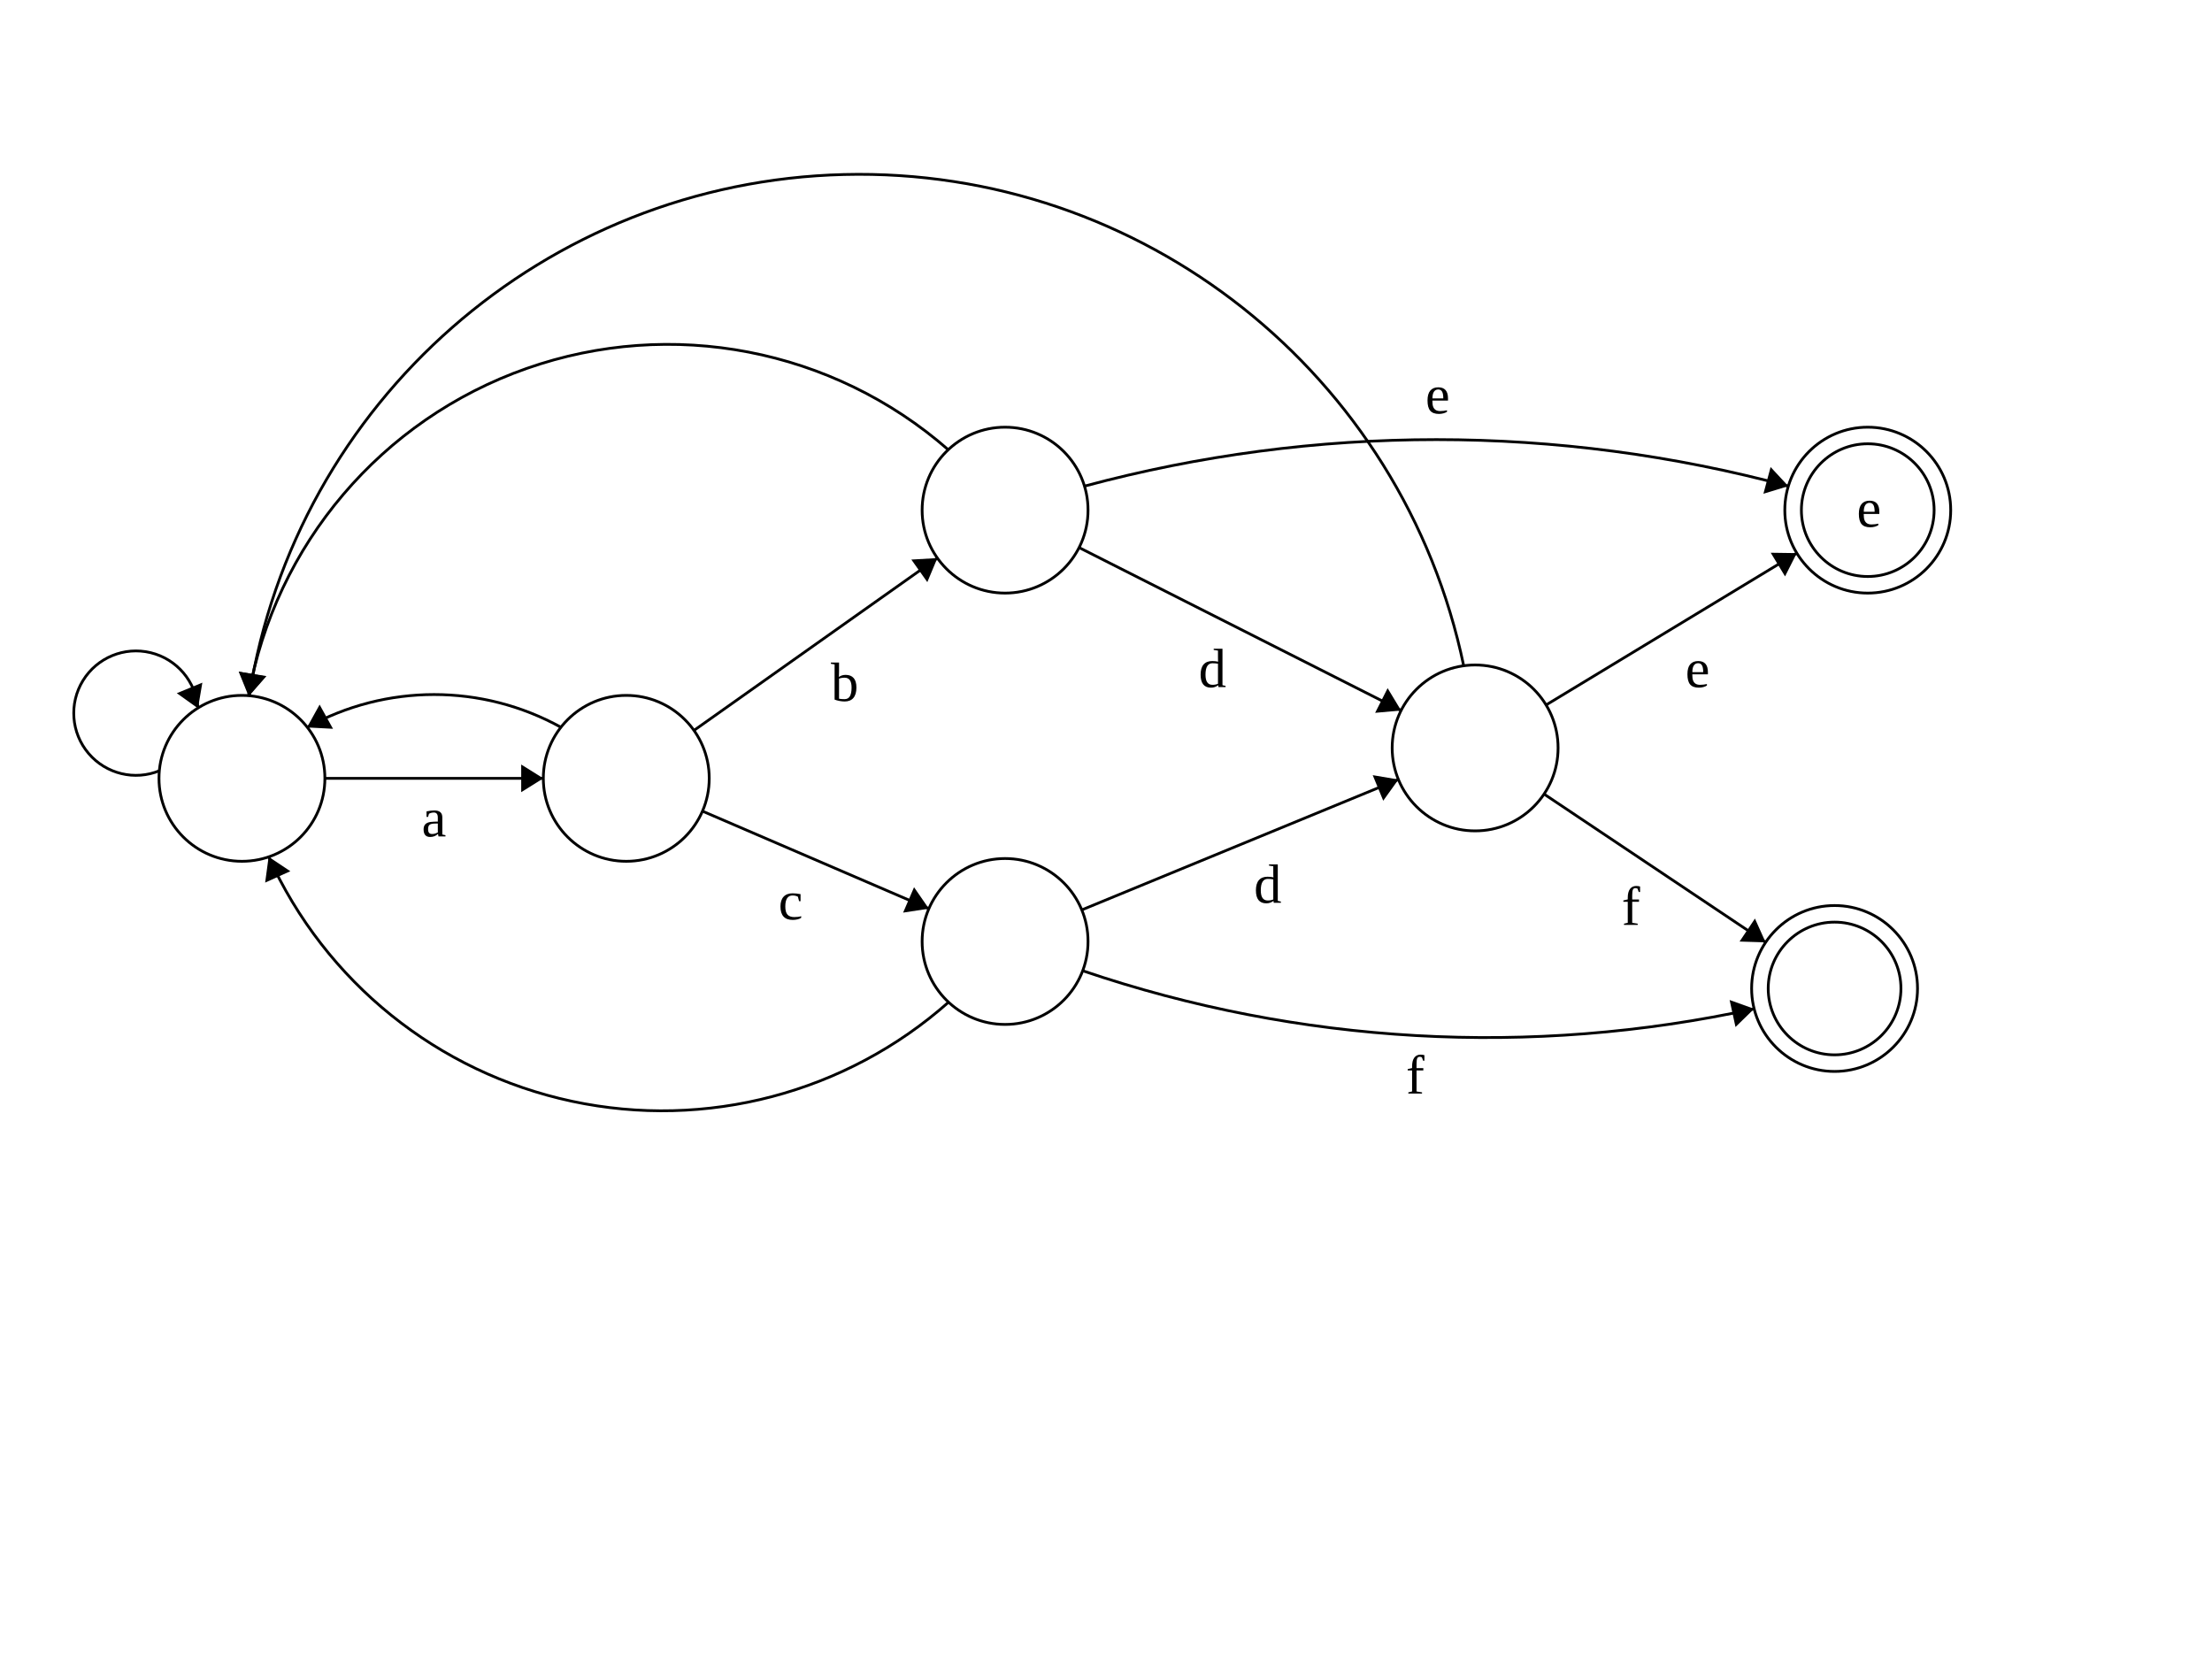
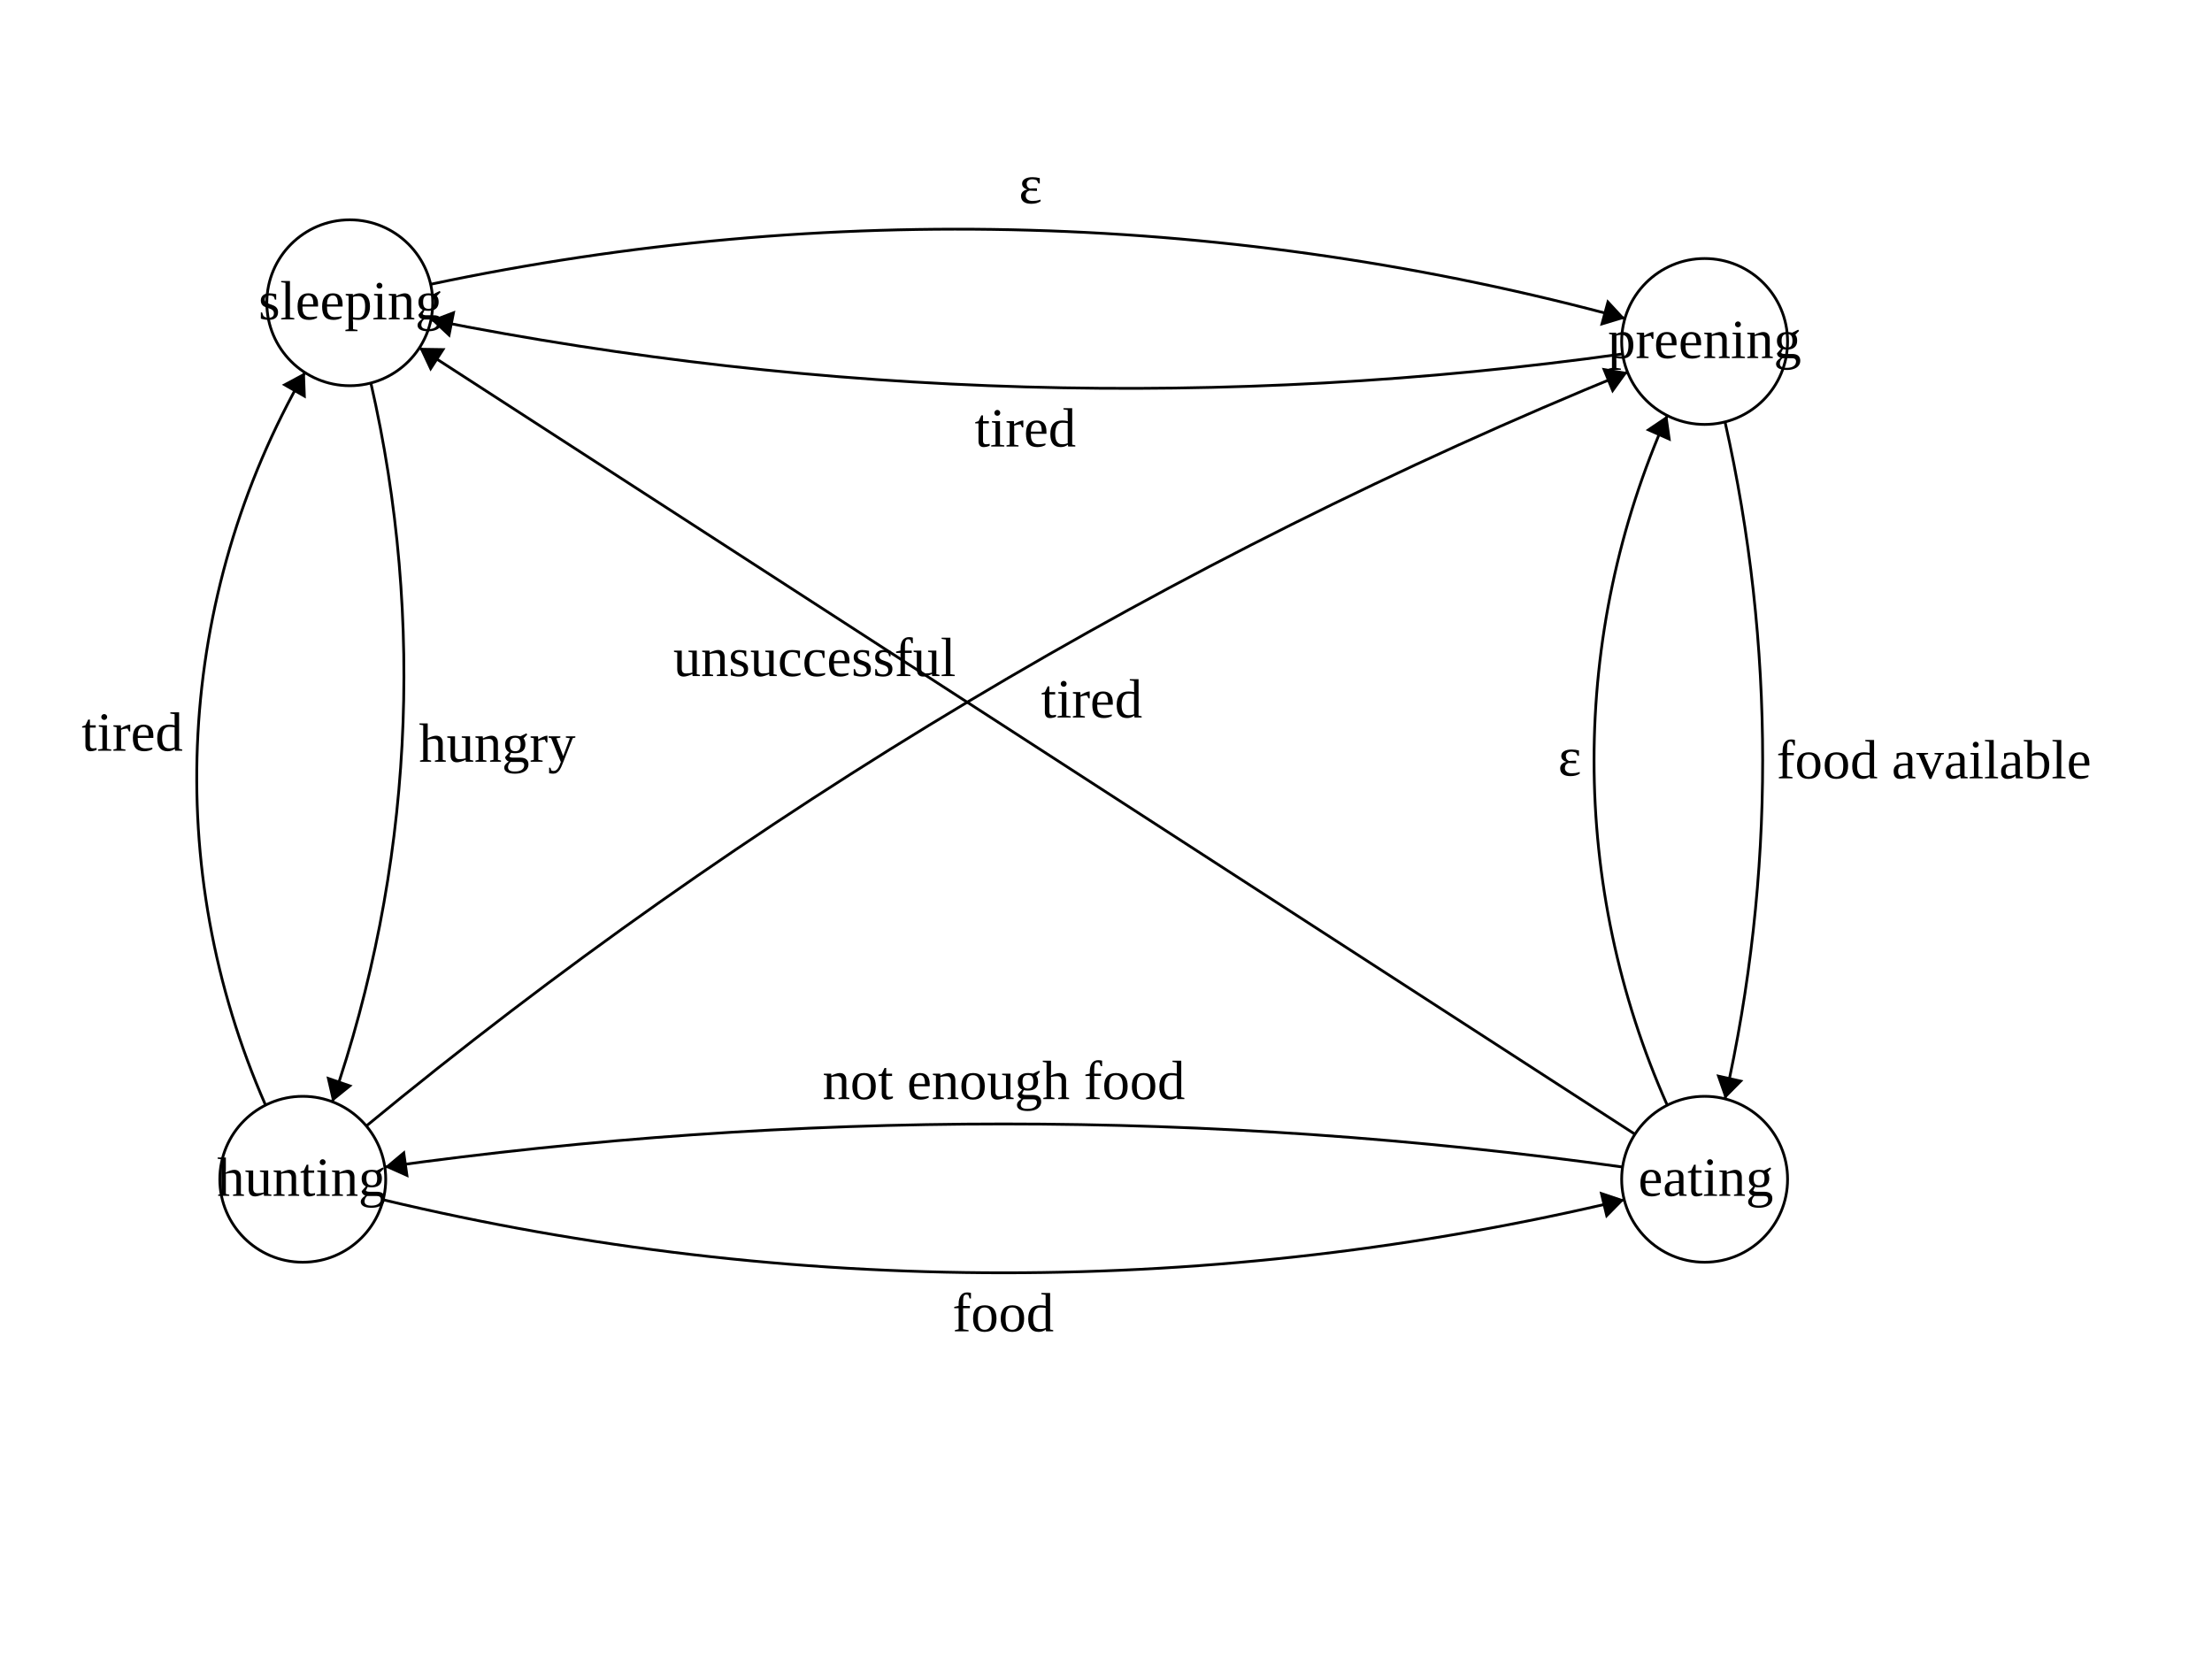
<svg xmlns="http://www.w3.org/2000/svg" width="800" height="600" version="1.1">
-   <ellipse stroke="black" stroke-width="1" fill="none" cx="226.5" cy="281.5" rx="30" ry="30" />
-   <ellipse stroke="black" stroke-width="1" fill="none" cx="363.5" cy="184.5" rx="30" ry="30" />
-   <ellipse stroke="black" stroke-width="1" fill="none" cx="363.5" cy="340.5" rx="30" ry="30" />
-   <ellipse stroke="black" stroke-width="1" fill="none" cx="533.5" cy="270.5" rx="30" ry="30" />
-   <ellipse stroke="black" stroke-width="1" fill="none" cx="675.5" cy="184.5" rx="30" ry="30" />
-   <text x="671.5" y="190.5" font-family="Times New Roman" font-size="20">e</text>
-   <ellipse stroke="black" stroke-width="1" fill="none" cx="675.5" cy="184.5" rx="24" ry="24" />
-   <ellipse stroke="black" stroke-width="1" fill="none" cx="663.5" cy="357.5" rx="30" ry="30" />
-   <ellipse stroke="black" stroke-width="1" fill="none" cx="663.5" cy="357.5" rx="24" ry="24" />
-   <ellipse stroke="black" stroke-width="1" fill="none" cx="87.5" cy="281.5" rx="30" ry="30" />
-   <polygon stroke="black" stroke-width="1" points="250.984,264.164 339.016,201.836" />
-   <polygon fill="black" stroke-width="1" points="339.016,201.836 329.597,202.378 335.376,210.539" />
-   <text x="300.5" y="253.5" font-family="Times New Roman" font-size="20">b</text>
-   <polygon stroke="black" stroke-width="1" points="254.054,293.366 335.946,328.634" />
-   <polygon fill="black" stroke-width="1" points="335.946,328.634 330.577,320.877 326.621,330.062" />
-   <text x="281.5" y="332.5" font-family="Times New Roman" font-size="20">c</text>
-   <polygon stroke="black" stroke-width="1" points="390.27,198.042 506.73,256.958" />
-   <polygon fill="black" stroke-width="1" points="506.73,256.958 501.849,248.885 497.335,257.808" />
-   <text x="433.5" y="248.5" font-family="Times New Roman" font-size="20">d</text>
-   <path stroke="black" stroke-width="1" fill="none" d="M 392.212,175.821 A 489.744,489.744 0 0 1 646.788,175.821" />
-   <polygon fill="black" stroke-width="1" points="646.788,175.821 640.362,168.913 637.763,178.57" />
-   <text x="515.5" y="149.5" font-family="Times New Roman" font-size="20">e</text>
-   <polygon stroke="black" stroke-width="1" points="391.24,329.078 505.76,281.922" />
-   <polygon fill="black" stroke-width="1" points="505.76,281.922 496.458,280.345 500.266,289.592" />
-   <text x="453.5" y="326.5" font-family="Times New Roman" font-size="20">d</text>
-   <path stroke="black" stroke-width="1" fill="none" d="M 634.419,364.847 A 454.271,454.271 0 0 1 391.565,351.085" />
-   <polygon fill="black" stroke-width="1" points="634.419,364.847 625.538,361.663 627.666,371.434" />
-   <text x="508.5" y="395.5" font-family="Times New Roman" font-size="20">f</text>
-   <polygon stroke="black" stroke-width="1" points="559.161,254.959 649.839,200.041" />
-   <polygon fill="black" stroke-width="1" points="649.839,200.041 640.406,199.909 645.587,208.462" />
-   <text x="609.5" y="248.5" font-family="Times New Roman" font-size="20">e</text>
-   <polygon stroke="black" stroke-width="1" points="558.432,287.185 638.568,340.815" />
-   <polygon fill="black" stroke-width="1" points="638.568,340.815 634.7,332.21 629.139,340.521" />
-   <text x="586.5" y="334.5" font-family="Times New Roman" font-size="20">f</text>
-   <polygon stroke="black" stroke-width="1" points="117.5,281.5 196.5,281.5" />
-   <polygon fill="black" stroke-width="1" points="196.5,281.5 188.5,276.5 188.5,286.5" />
-   <text x="152.5" y="302.5" font-family="Times New Roman" font-size="20">a</text>
-   <path stroke="black" stroke-width="1" fill="none" d="M 89.85,251.64 A 154.054,154.054 0 0 1 342.985,162.676" />
-   <polygon fill="black" stroke-width="1" points="89.85,251.64 96.173,244.638 86.328,242.888" />
-   <path stroke="black" stroke-width="1" fill="none" d="M 111.022,263.082 A 94.839,94.839 0 0 1 202.978,263.082" />
-   <polygon fill="black" stroke-width="1" points="111.022,263.082 120.443,263.577 115.595,254.83" />
-   <path stroke="black" stroke-width="1" fill="none" d="M 343.094,362.428 A 156.182,156.182 0 0 1 97.157,309.855" />
-   <polygon fill="black" stroke-width="1" points="97.157,309.855 95.894,319.204 105.007,315.087" />
-   <path stroke="black" stroke-width="1" fill="none" d="M 57.747,278.719 A 22.5,22.5 0 1 1 71.609,256.192" />
-   <polygon fill="black" stroke-width="1" points="71.609,256.192 73.185,246.891 63.939,250.7" />
-   <path stroke="black" stroke-width="1" fill="none" d="M 90.162,251.641 A 223.308,223.308 0 0 1 529.369,240.809" />
-   <polygon fill="black" stroke-width="1" points="90.162,251.641 96.345,244.516 86.467,242.961" />
+   <ellipse stroke="black" stroke-width="1" fill="none" cx="126.5" cy="109.5" rx="30" ry="30" />
+   <text x="93.5" y="115.5" font-family="Times New Roman" font-size="20">sleeping</text>
+   <ellipse stroke="black" stroke-width="1" fill="none" cx="616.5" cy="123.5" rx="30" ry="30" />
+   <text x="581.5" y="129.5" font-family="Times New Roman" font-size="20">preening</text>
+   <ellipse stroke="black" stroke-width="1" fill="none" cx="616.5" cy="426.5" rx="30" ry="30" />
+   <text x="592.5" y="432.5" font-family="Times New Roman" font-size="20">eating</text>
+   <ellipse stroke="black" stroke-width="1" fill="none" cx="109.5" cy="426.5" rx="30" ry="30" />
+   <text x="78.5" y="432.5" font-family="Times New Roman" font-size="20">hunting</text>
+   <path stroke="black" stroke-width="1" fill="none" d="M 134.127,138.509 A 472.738,472.738 0 0 1 120.186,398.473" />
+   <polygon fill="black" stroke-width="1" points="120.186,398.473 127.524,392.544 118.071,389.279" />
+   <text x="151.5" y="275.5" font-family="Times New Roman" font-size="20">hungry</text>
+   <path stroke="black" stroke-width="1" fill="none" d="M 587.432,433.916 A 966.742,966.742 0 0 1 138.568,433.916" />
+   <polygon fill="black" stroke-width="1" points="587.432,433.916 578.49,430.91 580.812,440.637" />
+   <text x="344.5" y="481.5" font-family="Times New Roman" font-size="20">food</text>
+   <path stroke="black" stroke-width="1" fill="none" d="M 602.992,399.727 A 306.982,306.982 0 0 1 602.992,150.273" />
+   <polygon fill="black" stroke-width="1" points="602.992,150.273 595.173,155.552 604.31,159.615" />
+   <text x="563.5" y="280.5" font-family="Times New Roman" font-size="20">ε</text>
+   <path stroke="black" stroke-width="1" fill="none" d="M 155.744,102.811 A 919.82,919.82 0 0 1 587.686,115.153" />
+   <polygon fill="black" stroke-width="1" points="587.686,115.153 581.28,108.228 578.654,117.877" />
+   <text x="368.5" y="73.5" font-family="Times New Roman" font-size="20">ε</text>
+   <path stroke="black" stroke-width="1" fill="none" d="M 586.84,128 A 1292.944,1292.944 0 0 1 155.855,115.686" />
+   <polygon fill="black" stroke-width="1" points="155.855,115.686 162.727,122.148 164.676,112.34" />
+   <text x="352.5" y="161.5" font-family="Times New Roman" font-size="20">tired</text>
+   <path stroke="black" stroke-width="1" fill="none" d="M 623.876,152.575 A 557.18,557.18 0 0 1 623.876,397.425" />
+   <polygon fill="black" stroke-width="1" points="623.876,397.425 630.512,390.719 620.756,388.522" />
+   <text x="642.5" y="281.5" font-family="Times New Roman" font-size="20">food available</text>
+   <polygon stroke="black" stroke-width="1" points="591.312,410.205 151.688,125.795" />
+   <polygon fill="black" stroke-width="1" points="151.688,125.795 155.69,134.339 161.121,125.943" />
+   <text x="376.5" y="259.5" font-family="Times New Roman" font-size="20">tired</text>
+   <path stroke="black" stroke-width="1" fill="none" d="M 132.485,407.221 A 1768.947,1768.947 0 0 1 588.634,134.611" />
+   <polygon fill="black" stroke-width="1" points="588.634,134.611 579.337,133.009 583.12,142.266" />
+   <text x="243.5" y="244.5" font-family="Times New Roman" font-size="20">unsuccessful</text>
+   <path stroke="black" stroke-width="1" fill="none" d="M 139.17,422.069 A 1615.809,1615.809 0 0 1 586.83,422.069" />
+   <polygon fill="black" stroke-width="1" points="139.17,422.069 147.786,425.912 146.401,416.009" />
+   <text x="297.5" y="397.5" font-family="Times New Roman" font-size="20">not enough food</text>
+   <path stroke="black" stroke-width="1" fill="none" d="M 96.046,399.701 A 294.222,294.222 0 0 1 110.257,134.707" />
+   <polygon fill="black" stroke-width="1" points="110.257,134.707 101.937,139.153 110.608,144.134" />
+   <text x="29.5" y="271.5" font-family="Times New Roman" font-size="20">tired</text>
</svg>
